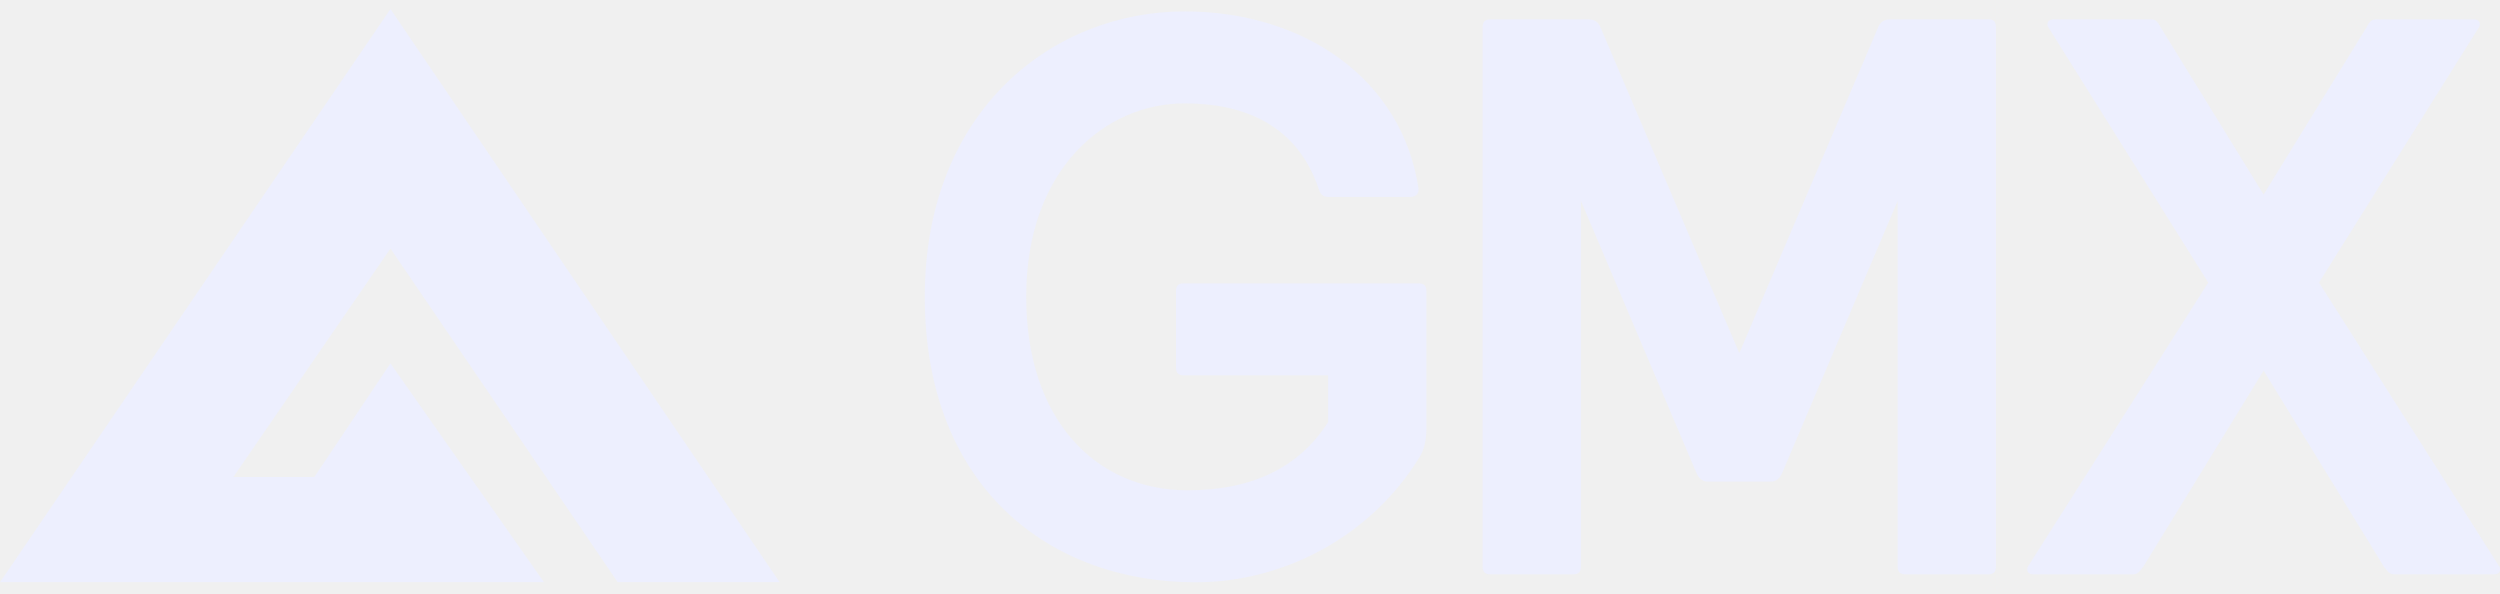
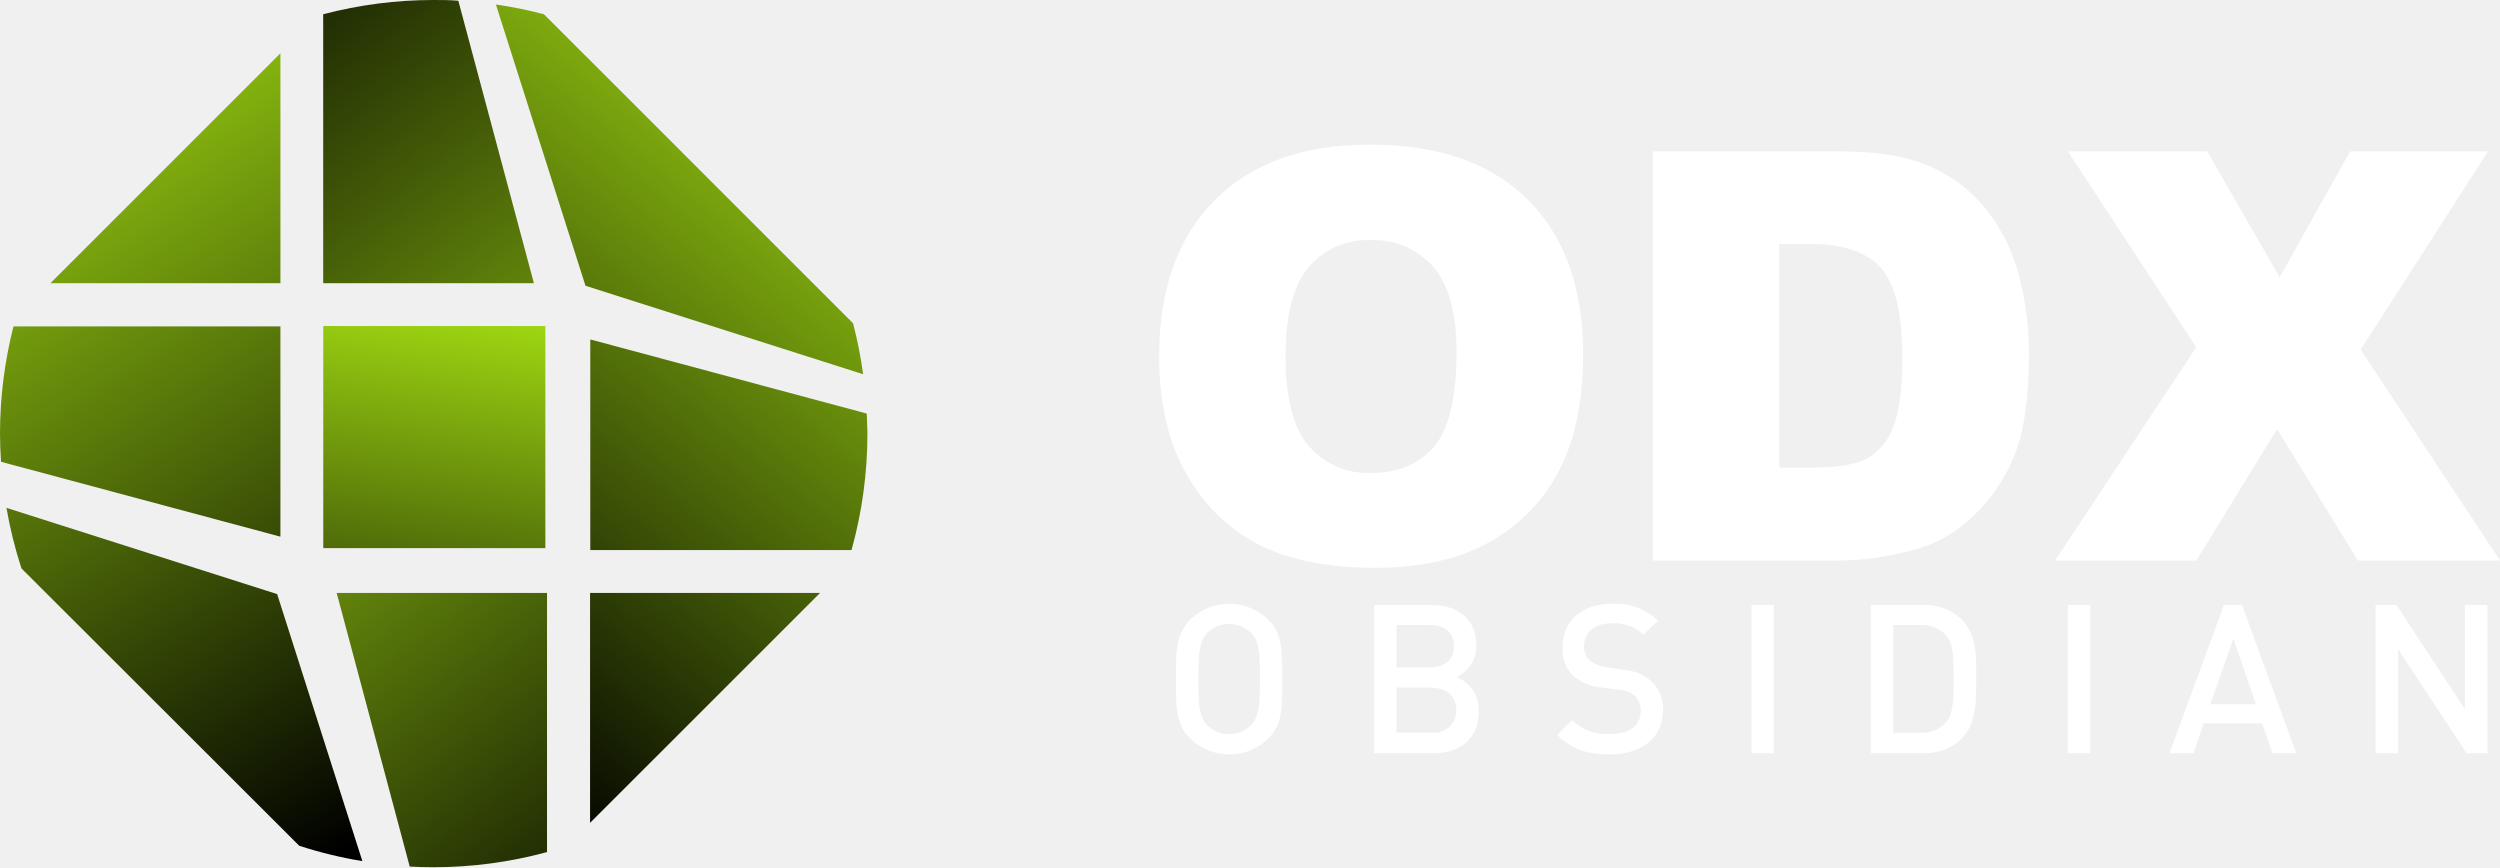
- <svg xmlns="http://www.w3.org/2000/svg" width="219" height="52" fill="none">
-   <path fill-rule="evenodd" clip-rule="evenodd" d="M103.7 24.823c-.479 0-.684.208-.684.694v6.668c0 .486.205.694.684.694h12.642v4.098c-2.528 3.96-6.629 5.973-12.301 5.973-8.064 0-14.146-6.181-14.146-16.947 0-11.252 6.97-16.947 13.873-16.947 5.399 0 9.909 2.014 11.754 7.501.137.486.41.695.82.695h7.176c.478 0 .751-.209.751-.695C122.834 6.903 114.224 1 103.768 1c-11.48 0-22.757 8.613-22.757 25.004 0 16.67 10.934 25.004 23.714 25.004 8.064 0 15.513-4.306 19.544-10.835.479-.694.684-1.597.684-2.64V25.518c0-.486-.205-.694-.684-.694H103.7Zm71.147-22.435c0-.486-.205-.694-.684-.694h-8.542c-.547 0-.889.208-1.093.694l-12.165 28.546-12.164-28.546c-.205-.486-.547-.694-1.093-.694h-8.543c-.478 0-.683.208-.683.694v47.23c0 .486.205.695.683.695h7.244c.479 0 .684-.209.684-.695V17.599l10.114 23.823c.205.486.546.764.956.764h5.604c.41 0 .752-.278.957-.764L166.236 17.6v32.019c0 .486.205.695.683.695h7.244c.479 0 .684-.209.684-.695V2.388Zm13.469-.694c.478 0 .615.07.956.694l9.021 14.655 9.021-14.655c.341-.625.478-.694.956-.694h8.406c.342 0 .547.139.547.417 0 .069 0 .208-.069.277l-14.009 22.365 15.786 24.865c.068.07.068.208.068.278 0 .278-.204.417-.546.417h-8.611c-.478 0-.547-.07-1.025-.695l-10.524-17.155-10.524 17.155c-.478.625-.547.695-1.025.695h-8.611c-.341 0-.546-.14-.546-.417 0-.07 0-.208.068-.278l15.786-24.865-14.009-22.365c-.069-.07-.069-.208-.069-.277 0-.278.205-.417.547-.417h8.406ZM34.203.79.008 50.995h47.64L34.203 31.832l-6.67 9.956H20.44l13.763-20.018 19.903 29.224h14.186L34.202.79" fill="#EDEFFE" />
+ <svg xmlns="http://www.w3.org/2000/svg" xmlns:xlink="http://www.w3.org/1999/xlink" viewBox="0 0 360 124.88">
+   <defs>
+     <style>.cls-1{fill:url(#未命名的渐变_12);}.cls-2{fill:url(#未命名的渐变_12-2);}.cls-3{fill:url(#未命名的渐变_12-3);}.cls-4{fill:url(#未命名的渐变_12-4);}.cls-5{fill:url(#未命名的渐变_12-5);}.cls-6{fill:url(#未命名的渐变_12-6);}.cls-7{fill:url(#未命名的渐变_12-7);}.cls-8{fill:url(#未命名的渐变_12-8);}.cls-9{fill:url(#未命名的渐变_12-9);}.cls-10{fill:#fff;}.cls-11{opacity:0.98;}</style>
+     <linearGradient id="未命名的渐变_12" x1="66.68" y1="31.61" x2="55.46" y2="116.43" gradientUnits="userSpaceOnUse">
+       <stop offset="0" stop-color="#bcff15" />
+       <stop offset="1" />
+     </linearGradient>
+     <linearGradient id="未命名的渐变_12-2" x1="3283.28" y1="1212.55" x2="3264.13" y2="1357.27" gradientTransform="translate(-3170.37 1490.67) rotate(-45)" xlink:href="#未命名的渐变_12" />
+     <linearGradient id="未命名的渐变_12-3" x1="161.93" y1="12.57" x2="75" y2="117.36" xlink:href="#未命名的渐变_12" />
+     <linearGradient id="未命名的渐变_12-4" x1="131.2" y1="-12.93" x2="44.26" y2="91.86" xlink:href="#未命名的渐变_12" />
+     <linearGradient id="未命名的渐变_12-5" x1="-30.44" y1="0.75" x2="46.71" y2="123.96" xlink:href="#未命名的渐变_12" />
+     <linearGradient id="未命名的渐变_12-6" x1="152.78" y1="4.98" x2="65.85" y2="109.77" xlink:href="#未命名的渐变_12" />
+     <linearGradient id="未命名的渐变_12-7" x1="-2991.83" y1="7889.09" x2="-3010.97" y2="8033.81" gradientTransform="translate(3579.78 7793.53) rotate(135)" xlink:href="#未命名的渐变_12" />
+     <linearGradient id="未命名的渐变_12-8" x1="-2.02" y1="-17.04" x2="75.13" y2="106.16" xlink:href="#未命名的渐变_12" />
+     <linearGradient id="未命名的渐变_12-9" x1="-19.19" y1="-6.29" x2="57.96" y2="116.92" xlink:href="#未命名的渐变_12" />
+   </defs>
+   <g id="图层_2" data-name="图层 2">
+     <g id="图层_1-2" data-name="图层 1">
+       <polygon class="cls-1" points="46.55 46.95 46.55 78.93 46.55 78.93 78.53 78.93 78.53 46.95 46.55 46.95" />
+       <path class="cls-2" d="M48.48,85.38,59,124.79c1.13.06,2.26.09,3.4.09a62.24,62.24,0,0,0,16.37-2.18V85.38Z" />
+       <polygon class="cls-3" points="84.97 118.49 118.09 85.38 84.97 85.38 84.97 118.49" />
+       <path class="cls-4" d="M124.29,53.89a61.07,61.07,0,0,0-1.45-7.34L78.33,2.05A61,61,0,0,0,71.41.65l12.9,40.5Z" />
+       <path class="cls-5" d="M.93,73.13a62.06,62.06,0,0,0,2.16,8.72l40,39.94A61.29,61.29,0,0,0,52.18,124L39.91,85.55Z" />
+       <path class="cls-6" d="M124.81,59.55,85,48.88V79.21h37.62a62.69,62.69,0,0,0,2.29-16.77C124.88,61.47,124.86,60.51,124.81,59.55Z" />
+       <path class="cls-7" d="M76.88,40.78,66,.11C64.81,0,63.63,0,62.44,0a62.71,62.71,0,0,0-15.9,2.05V40.78Z" />
+       <polygon class="cls-8" points="7.26 40.78 40.38 40.78 40.38 7.67 7.26 40.78" />
+       <path class="cls-9" d="M40.38,47H1.94A62.73,62.73,0,0,0,0,62.44c0,1.37.06,2.72.15,4.06L40.38,77.28Z" />
+       <path class="cls-10" d="M166.92,51.3q0-14.43,8-22.47t22.38-8q14.72,0,22.67,7.89t8,22.13q0,10.34-3.48,16.94a24.73,24.73,0,0,1-10.05,10.29q-6.57,3.67-16.37,3.68-10,0-16.5-3.18A24.75,24.75,0,0,1,171,68.5Q166.92,61.63,166.92,51.3Zm18.2.08q0,8.92,3.32,12.82a11.22,11.22,0,0,0,9,3.9q5.86,0,9.09-3.82t3.21-13.7q0-8.32-3.35-12.16a11.49,11.49,0,0,0-9.11-3.84,11,11,0,0,0-8.84,3.9Q185.13,42.38,185.12,51.38Z" />
+       <path class="cls-10" d="M238,21.8h27q8,0,12.92,2.17a21.07,21.07,0,0,1,8.14,6.23,25.91,25.91,0,0,1,4.66,9.45,44,44,0,0,1,1.45,11.41q0,9.45-2.15,14.65a24.36,24.36,0,0,1-6,8.72,19.37,19.37,0,0,1-8.2,4.68,41.88,41.88,0,0,1-10.85,1.61H238Zm18.2,13.34v32.2h4.47c3.8,0,6.51-.42,8.11-1.27a8.57,8.57,0,0,0,3.78-4.42q1.37-3.15,1.37-10.23,0-9.36-3.06-12.82t-10.12-3.46Z" />
+       <path class="cls-10" d="M297.78,21.8h20.06l10.43,18.13L338.42,21.8h19.85L339.93,50.34,360,80.72H339.54L327.91,61.79,316.27,80.72H295.93L316.26,50Z" />
+       <g class="cls-11">
+         <path class="cls-10" d="M182.63,106.36a8.05,8.05,0,0,1-11.23,0c-2.1-2.1-2.07-4.47-2.07-8.57s0-6.48,2.07-8.57a8.05,8.05,0,0,1,11.23,0c2.1,2.09,2,4.46,2,8.57S184.73,104.26,182.63,106.36Zm-2.45-15.2a4.51,4.51,0,0,0-6.36,0c-1,1.14-1.26,2.34-1.26,6.63s.21,5.48,1.26,6.62a4.49,4.49,0,0,0,6.36,0c1-1.14,1.26-2.34,1.26-6.62S181.23,92.3,180.18,91.16Z" />
+         <path class="cls-10" d="M206.49,108.46h-8.63V87.12h8.3c4,0,6.45,2.25,6.45,5.84a4.84,4.84,0,0,1-2.88,4.53,5.07,5.07,0,0,1,3.21,4.94C212.94,106.36,210.27,108.46,206.49,108.46ZM205.89,90H201.1v6.11h4.79c2.07,0,3.48-1.08,3.48-3.06S208,90,205.89,90Zm.3,9H201.1v6.5h5.09a3.17,3.17,0,0,0,3.51-3.27C209.7,100.4,208.44,99.05,206.19,99.05Z" />
+         <path class="cls-10" d="M231.79,108.64c-3.21,0-5.52-.75-7.55-2.82l2.15-2.13a7,7,0,0,0,5.46,2c2.79,0,4.4-1.2,4.4-3.27a2.87,2.87,0,0,0-.83-2.21,3.71,3.71,0,0,0-2.34-.9L230.56,99a7.31,7.31,0,0,1-4.05-1.71A5.31,5.31,0,0,1,225,93.2c0-3.71,2.69-6.26,7.13-6.26a8.87,8.87,0,0,1,6.62,2.43l-2.07,2A6.27,6.27,0,0,0,232,89.76c-2.52,0-3.9,1.43-3.9,3.32a2.54,2.54,0,0,0,.81,2,4.77,4.77,0,0,0,2.4,1l2.43.36a7,7,0,0,1,4,1.59,5.58,5.58,0,0,1,1.74,4.37C239.46,106.3,236.25,108.64,231.79,108.64Z" />
+         <path class="cls-10" d="M252.2,108.46V87.12h3.24v21.34Z" />
+         <path class="cls-10" d="M282.41,106.45a7.6,7.6,0,0,1-5.51,2h-7.5V87.12h7.5a7.6,7.6,0,0,1,5.51,2c2.31,2.3,2.16,5.42,2.16,8.51S284.72,104.14,282.41,106.45Zm-2.22-15A4.61,4.61,0,0,0,276.57,90h-3.93v15.52h3.93a4.58,4.58,0,0,0,3.62-1.44c1.11-1.23,1.14-3.53,1.14-6.47S281.3,92.69,280.19,91.46Z" />
+         <path class="cls-10" d="M297.76,108.46V87.12H301v21.34Z" />
+         <path class="cls-10" d="M327.22,108.46l-1.47-4.29h-8.42l-1.47,4.29h-3.45l7.83-21.34h2.6l7.83,21.34Zm-5.61-16.52-3.32,9.47h6.56Z" />
+         <path class="cls-10" d="M355.18,108.46l-9.86-15v15h-3.23V87.12h3l9.86,15v-15h3.24v21.34Z" />
+       </g>
+     </g>
+   </g>
</svg>
